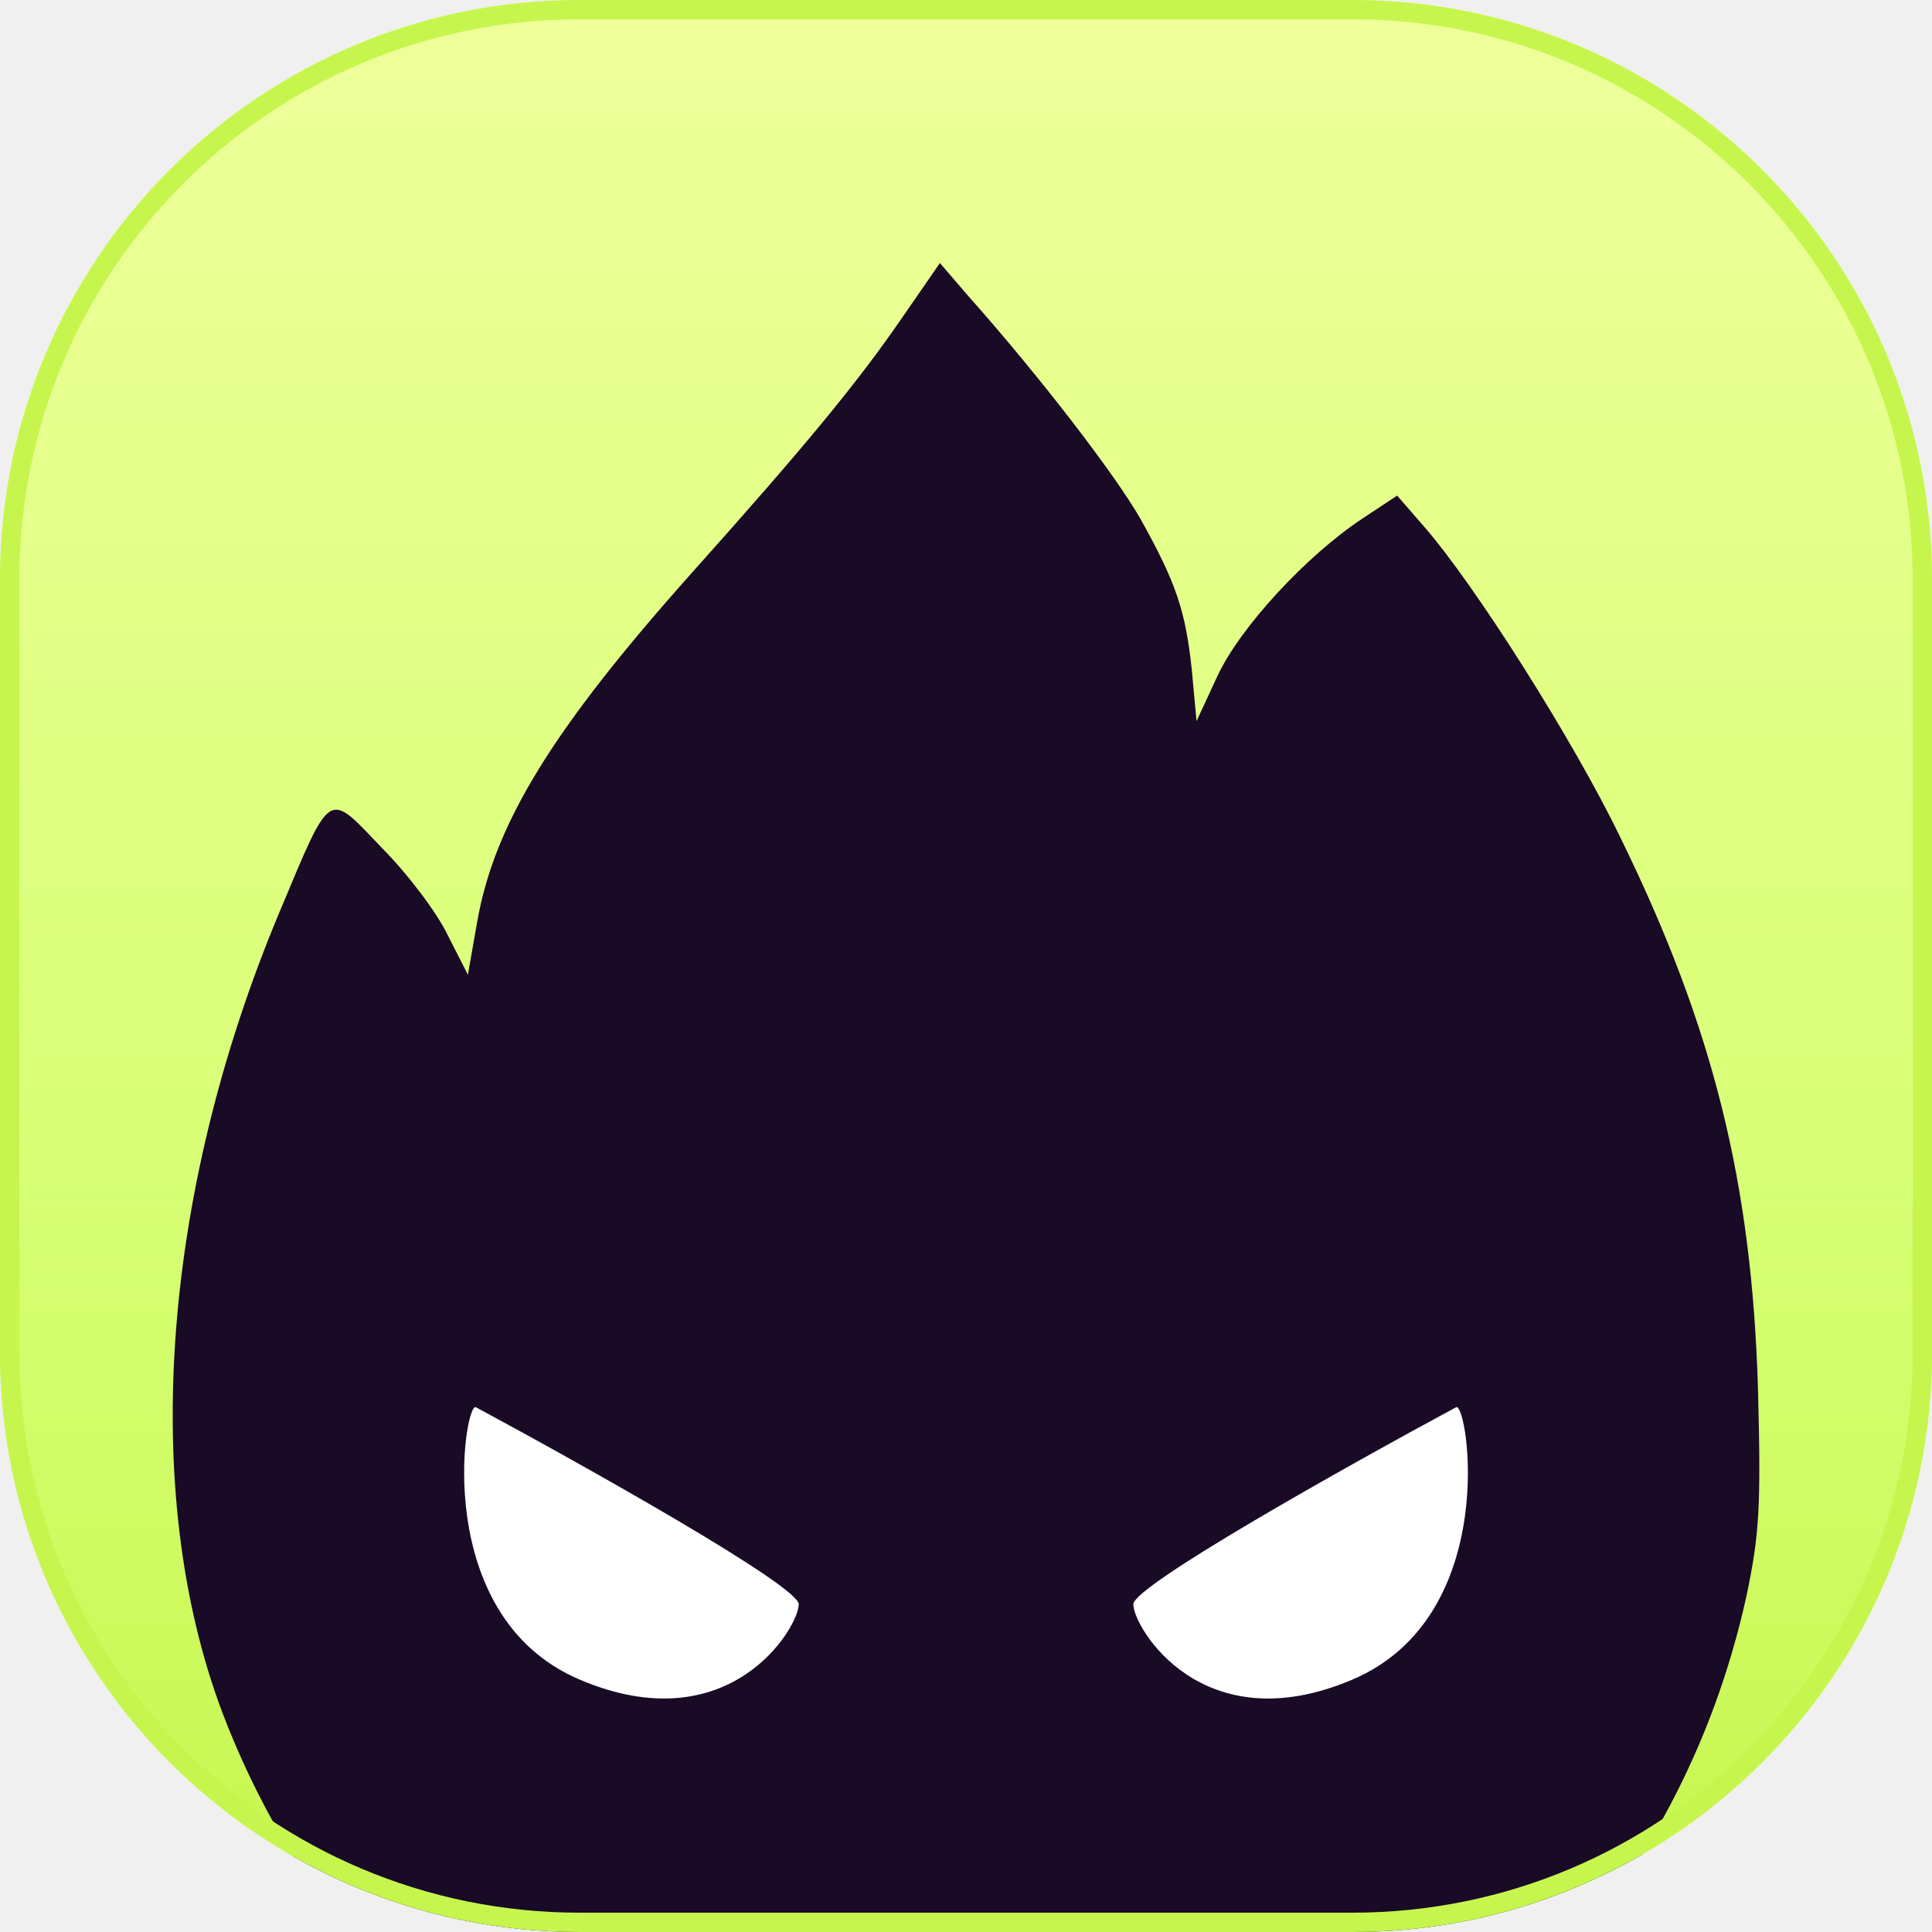
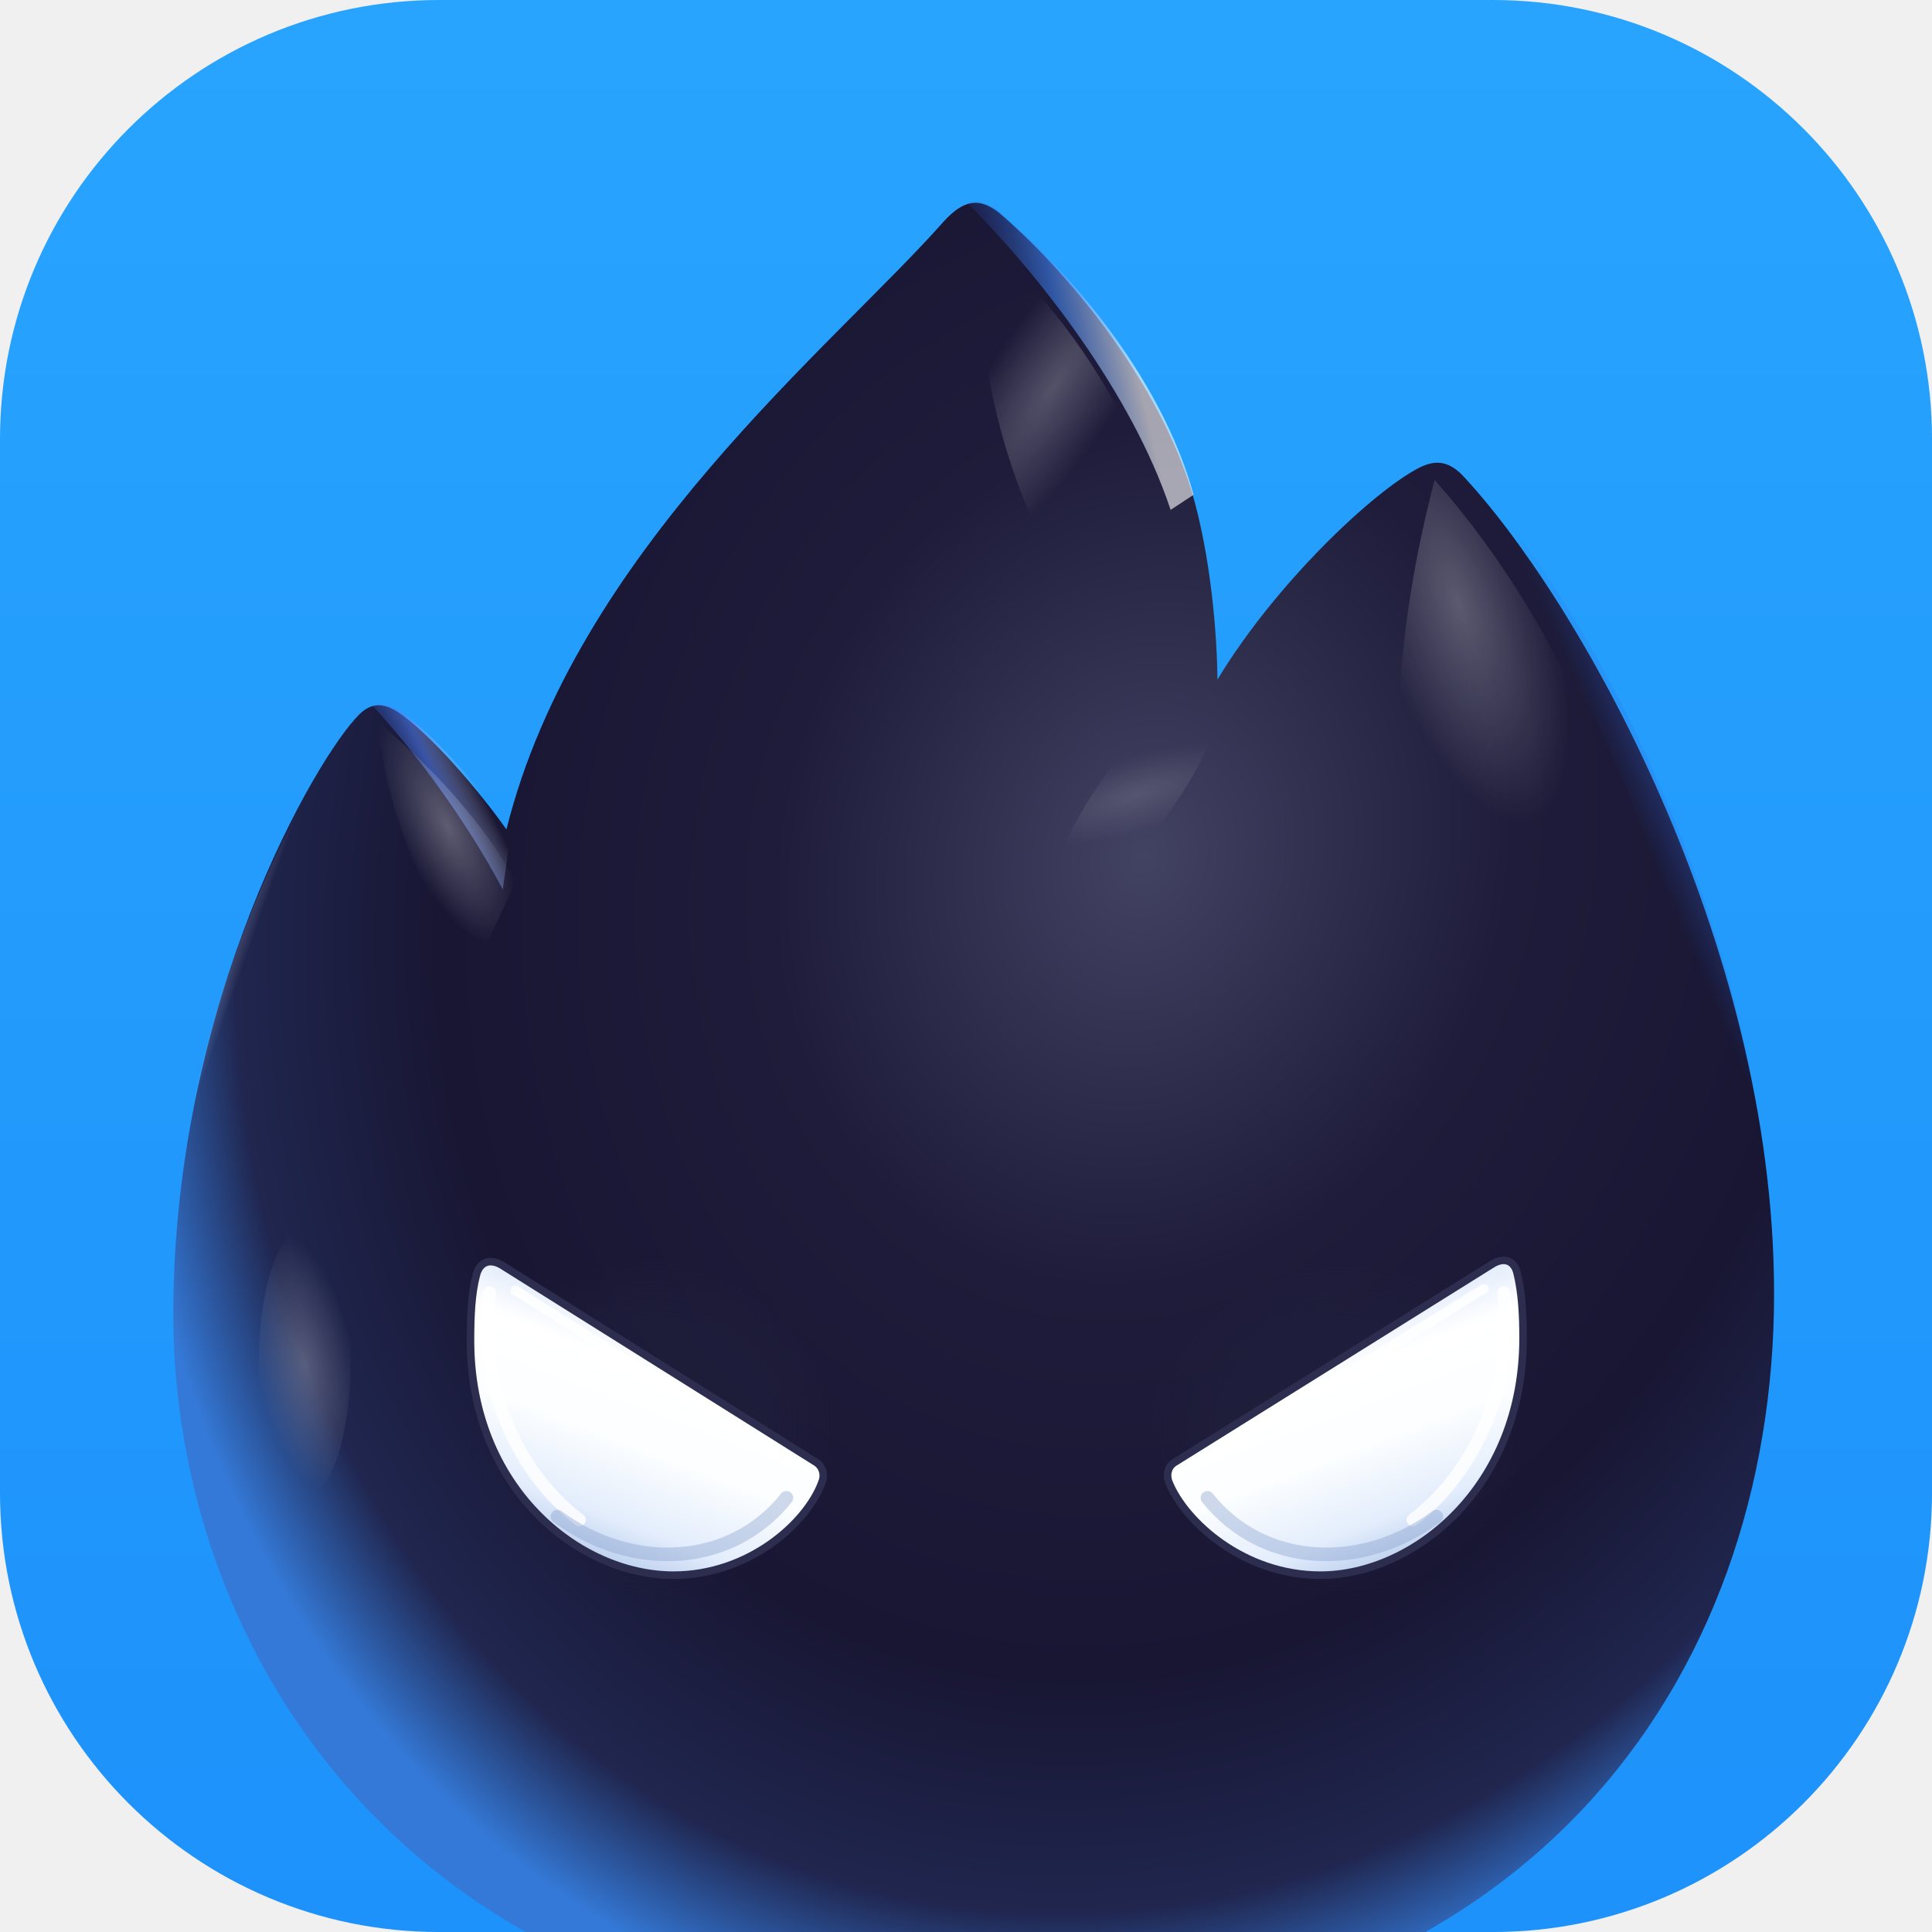
- <svg xmlns="http://www.w3.org/2000/svg" width="100" height="100" viewBox="0 0 100 100" fill="none">
-   <g clip-path="url(#clip0_1797_252)">
-     <rect width="100" height="100" rx="30" fill="url(#paint0_linear_1797_252)" />
-     <path d="M46.556 16.644C44.343 19.835 41.807 22.945 35.809 29.651C28.565 37.771 25.586 42.659 24.701 47.708L24.218 50.455L23.171 48.395C22.608 47.223 21.078 45.203 19.75 43.87C16.932 40.922 17.174 40.76 14.477 47.183C8.238 62.048 7.192 77.843 11.74 89.235C16.973 102.363 27.478 111.21 42.008 114.765C43.377 115.088 46.556 115.29 50.259 115.29C55.532 115.25 56.78 115.128 60.322 114.159C75.697 109.917 86.967 98.122 90.388 82.65C91.072 79.419 91.153 77.964 90.992 71.865C90.67 61.241 88.698 53.202 83.868 43.345C81.493 38.417 76.341 30.257 73.684 27.227L72.316 25.652L70.545 26.823C67.607 28.762 64.186 32.479 63.018 34.983L61.932 37.326L61.69 34.701C61.368 31.631 60.885 30.176 59.034 26.864C57.746 24.602 53.841 19.512 50.179 15.392L48.649 13.614L46.556 16.644ZM32.992 77.964C37.299 80.469 40.8 82.61 40.8 82.772C40.8 82.933 40.277 83.781 39.633 84.67C38.224 86.65 36.252 87.619 33.676 87.619C30.094 87.579 27.397 85.72 25.425 81.802C24.218 79.419 23.855 73.481 24.942 73.481C25.103 73.481 28.726 75.5 32.992 77.964ZM75.737 76.066C76.14 83.943 69.257 89.881 63.139 86.973C61.851 86.367 59.315 83.579 59.315 82.772C59.315 82.368 74.771 73.481 75.214 73.602C75.456 73.683 75.657 74.773 75.737 76.066Z" fill="#190A26" />
-     <path d="M41.342 83.037C41.342 82.077 30.202 75.838 24.632 72.838C24.035 72.516 22.245 83.637 30.003 86.936C37.761 90.236 41.342 84.237 41.342 83.037Z" fill="white" />
-     <path d="M58.66 83.037C58.66 82.077 69.8 75.838 75.37 72.838C75.967 72.516 77.757 83.637 69.999 86.936C62.241 90.236 58.66 84.237 58.66 83.037Z" fill="white" />
+ <svg xmlns="http://www.w3.org/2000/svg" width="80" height="80" fill="none" viewBox="0 0 80 80">
+   <defs id="paint_resources">
+     <linearGradient id="paint0_linear_4032_8319" x1="44" x2="44" y2="88" gradientUnits="userSpaceOnUse">
+       <stop stop-color="#28A4FE" offset="0" />
+       <stop stop-color="#1D92FB" offset="1" />
+     </linearGradient>
+     <radialGradient id="paint1_radial_4032_8319" cx="0" cy="0" r="1" gradientTransform="translate(44 69.19) rotate(90) scale(4.219 24.61)" gradientUnits="userSpaceOnUse">
+       <stop stop-color="#041A52" offset="0" />
+       <stop stop-color="#054191" stop-opacity=".74" offset=".526" />
+       <stop stop-color="#1B8AF7" stop-opacity="0" offset="1" />
+     </radialGradient>
+     <radialGradient id="paint2_radial_4032_8319" cx="0" cy="0" r="1" gradientTransform="translate(49.94 31.61) rotate(107.5) scale(40.22 33.03)" gradientUnits="userSpaceOnUse">
+       <stop stop-color="#424262" offset="0" />
+       <stop stop-color="#1E1C3A" offset=".362" />
+       <stop stop-color="#181633" offset=".69" />
+       <stop stop-color="#20264F" offset=".888" />
+       <stop stop-color="#3479D7" offset="1" />
+     </radialGradient>
+     <linearGradient id="paint3_linear_4032_8319" x1="70.75" x2="66.37" y1="29.11" y2="31" gradientUnits="userSpaceOnUse">
+       <stop stop-color="#fff" stop-opacity=".6" offset="0" />
+       <stop stop-color="#4193FF" stop-opacity=".55" offset=".443" />
+       <stop stop-color="#2458D3" stop-opacity="0" offset="1" />
+     </linearGradient>
+     <linearGradient id="paint4_linear_4032_8319" x1="48.35" x2="43.78" y1="10.03" y2="11.11" gradientUnits="userSpaceOnUse">
+       <stop stop-color="#fff" stop-opacity=".6" offset="0" />
+       <stop stop-color="#418BFF" stop-opacity=".55" offset=".443" />
+       <stop stop-color="#2454D0" stop-opacity="0" offset="1" />
+     </linearGradient>
+     <linearGradient id="paint5_linear_4032_8319" x1="37.71" x2="34.75" y1="14.24" y2="11.76" gradientUnits="userSpaceOnUse">
+       <stop stop-color="#fff" stop-opacity="0" offset="0" />
+       <stop stop-color="#96B0FF" stop-opacity=".6" offset=".484" />
+       <stop stop-color="#2873E7" stop-opacity="0" offset="1" />
+     </linearGradient>
+     <linearGradient id="paint6_linear_4032_8319" x1="26.56" x2="24.22" y1="26.69" y2="27.84" gradientUnits="userSpaceOnUse">
+       <stop stop-color="#fff" stop-opacity="0" offset="0" />
+       <stop stop-color="#5485FF" stop-opacity=".55" offset=".443" />
+       <stop stop-color="#2657CE" stop-opacity="0" offset="1" />
+     </linearGradient>
+     <linearGradient id="paint7_linear_4032_8319" x1="21.41" x2="18.32" y1="31.65" y2="30.55" gradientUnits="userSpaceOnUse">
+       <stop stop-color="#fff" stop-opacity="0" offset="0" />
+       <stop stop-color="#73A0FF" stop-opacity=".55" offset=".443" />
+       <stop stop-color="#2763D5" stop-opacity="0" offset="1" />
+     </linearGradient>
+     <radialGradient id="paint8_radial_4032_8319" cx="0" cy="0" r="1" gradientTransform="translate(22.13 48.47) rotate(78.55) scale(4.316 1.655)" gradientUnits="userSpaceOnUse">
+       <stop stop-color="#fff" stop-opacity=".35" offset="0" />
+       <stop stop-color="#fff" stop-opacity="0" offset="1" />
+     </radialGradient>
+     <radialGradient id="paint9_radial_4032_8319" cx="0" cy="0" r="1" gradientTransform="translate(49.7 29.65) rotate(127.4) scale(4.249 1.227)" gradientUnits="userSpaceOnUse">
+       <stop stop-color="#fff" stop-opacity=".25" offset="0" />
+       <stop stop-color="#fff" stop-opacity="0" offset="1" />
+     </radialGradient>
+     <radialGradient id="paint10_radial_4032_8319" cx="0" cy="0" r="1" gradientTransform="translate(46.93 16.15) rotate(123.7) scale(7.251 2.158)" gradientUnits="userSpaceOnUse">
+       <stop stop-color="#fff" stop-opacity=".4" offset="0" />
+       <stop stop-color="#fff" stop-opacity="0" offset="1" />
+     </radialGradient>
+     <radialGradient id="paint11_radial_4032_8319" cx="0" cy="0" r="1" gradientTransform="translate(60.33 23.33) rotate(71.12) scale(7.593 2.884)" gradientUnits="userSpaceOnUse">
+       <stop stop-color="#fff" stop-opacity=".45" offset="0" />
+       <stop stop-color="#fff" stop-opacity="0" offset="1" />
+     </radialGradient>
+     <radialGradient id="paint12_radial_4032_8319" cx="0" cy="0" r="1" gradientTransform="translate(26.85 30.7) rotate(65.15) scale(4.223 1.606)" gradientUnits="userSpaceOnUse">
+       <stop stop-color="#fff" stop-opacity=".5" offset="0" />
+       <stop stop-color="#fff" stop-opacity="0" offset="1" />
+     </radialGradient>
+     <radialGradient id="paint13_radial_4032_8319" cx="0" cy="0" r="1" gradientTransform="translate(33.59 50.6) rotate(90) scale(5.625 6.25)" gradientUnits="userSpaceOnUse">
+       <stop stop-color="#201F3D" offset="0" />
+       <stop stop-color="#201F3D" offset=".656" />
+       <stop stop-color="#201F3D" stop-opacity="0" offset="1" />
+     </radialGradient>
+     <radialGradient id="paint14_radial_4032_8319" cx="0" cy="0" r="1" gradientTransform="translate(56.34 50.6) rotate(90) scale(5.625 6.25)" gradientUnits="userSpaceOnUse">
+       <stop stop-color="#201F3D" offset="0" />
+       <stop stop-color="#201F3D" offset=".656" />
+       <stop stop-color="#201F3D" stop-opacity="0" offset="1" />
+     </radialGradient>
+     <g id="pearl_eye_gradients">
+       <linearGradient id="pearl-left-eye" x1="33.43" y1="46.43" x2="30.26" y2="54.74" gradientUnits="userSpaceOnUse">
+         <stop offset="0%" stop-color="#D8E5FA" />
+         <stop offset="24%" stop-color="#FFFFFF" />
+         <stop offset="52%" stop-color="#FCFEFF" />
+         <stop offset="80%" stop-color="#E3EDFC" />
+         <stop offset="100%" stop-color="#B5CAEB" />
+       </linearGradient>
+       <linearGradient id="pearl-right-eye" x1="56.83" y1="46.43" x2="60" y2="54.74" gradientUnits="userSpaceOnUse">
+         <stop offset="0%" stop-color="#D8E5FA" />
+         <stop offset="24%" stop-color="#FFFFFF" />
+         <stop offset="52%" stop-color="#FCFEFF" />
+         <stop offset="80%" stop-color="#E3EDFC" />
+         <stop offset="100%" stop-color="#B5CAEB" />
+       </linearGradient>
+     </g>
+   </defs>
+   <path transform="scale(.9091)" d="M 20 0 L 68 0 C 79.046 0 88 8.954 88 20 L 88 68 C 88 79.046 79.046 88 68 88 L 20 88 C 8.954 88 0 79.046 0 68 L 0 20 C 0 8.954 8.954 0 20 0 Z" fill="url(#paint0_linear_4032_8319)" id="background" />
+   <ellipse transform="scale(.9091)" cx="44" cy="69.19" rx="24.61" ry="4.219" fill="url(#paint1_radial_4032_8319)" id="ground_shadow" />
+   <g id="creature" transform="matrix(1.375728 0 0 1.375728 -15.06177 -4.200535)">
+     <path transform="scale(.9091)" d="m44.26 70.85c-18.76 0-26.48-12.89-26.48-23.97 0-10.4 4.77-18.49 6.15-19.86 0.39-0.39 0.78-0.4 1.25-0.11 1.1 0.71 2.78 2.7 3.63 3.91 2.3-9.21 10.81-15.98 14.48-20.13 0.64-0.7 1.16-0.82 1.84-0.28 2.64 2.28 5.32 5.83 6.36 9.19 0.64 2.14 0.85 4.77 0.86 6.26 1.93-3.2 5.19-6.26 6.69-7.02 0.54-0.27 0.94-0.2 1.37 0.2 3.81 4.01 10.37 15.47 10.37 27.15 0 12.65-8.08 24.66-26.52 24.66z" fill="url(#paint2_radial_4032_8319)" />
+     <path transform="scale(.9091)" d="m59.7 18.72c0.31-0.11 0.64 0.05 0.89 0.3 4.59 4.85 10.16 16.25 10.16 26.88l-1.18 0.29c0-11.57-6.19-23.02-9.87-27.47z" fill="url(#paint3_linear_4032_8319)" />
+     <path transform="scale(.9091)" d="m44.06 10.07c0.33-0.12 0.73 0.03 1.04 0.28 3.25 2.79 5.61 6.27 6.46 9.39l-0.76 0.5c-1.29-3.89-4.42-7.86-6.74-10.17z" fill="url(#paint4_linear_4032_8319)" />
+     <path transform="scale(.9091)" d="m43.69 10.25 0.52 0.33c-4.24 5.77-12.85 12.19-14.96 20.63l-0.5-0.47c1.87-8.85 10.75-15.85 14.94-20.49z" fill="url(#paint5_linear_4032_8319)" />
+     <path transform="scale(.9091)" d="m24.39 26.74c0.3-0.12 0.68 0.01 0.99 0.22 1.36 1.02 2.81 2.79 3.57 3.99l-0.26 1.86c-1.19-2.26-2.91-4.57-4.3-6.07z" fill="url(#paint6_linear_4032_8319)" />
+     <path transform="scale(.9091)" d="m24.05 26.98 0.46 0.27c-2.97 5.04-5.91 12.18-5.91 19.63h-0.85c-0.14-9.03 4.05-17.37 6.3-19.9z" fill="url(#paint7_linear_4032_8319)" />
+     <ellipse transform="scale(.9091)" cx="22.13" cy="48.47" rx="1.523" ry="4.453" fill="url(#paint8_radial_4032_8319)" opacity=".7" />
+     <ellipse transform="matrix(.7336 .5369 -.5369 .7336 24.63 -21.48)" cx="49.7" cy="29.65" rx="1.216" ry="4.322" fill="url(#paint9_radial_4032_8319)" opacity=".5" />
+     <path transform="scale(.9091)" d="m44.47 11.15c2.93 2.54 5.11 6 6.04 9.31l-3.09 2.38c-2.25-3.64-3.13-7.94-2.95-11.69z" fill="url(#paint10_radial_4032_8319)" opacity=".6" />
+     <path transform="scale(.9091)" d="m59.54 19.25c4.48 5.02 7.28 12.26 7.89 18.49l-7.49-0.86c-2.36-5.97-1.79-12.3-0.4-17.63z" fill="url(#paint11_radial_4032_8319)" opacity=".6" />
+     <path transform="scale(.9091)" d="m24.55 27.27c1.67 1.33 3.58 3.41 4.57 5.29l-1.36 2.88c-1.87-2.52-3-5.6-3.21-8.17z" fill="url(#paint12_radial_4032_8319)" opacity=".6" />
+     <g id="eyes">
+       <circle transform="scale(.9091)" cx="33.59" cy="50.6" r="6.25" fill="url(#paint13_radial_4032_8319)" fill-opacity=".5" />
+       <circle transform="scale(.9091)" cx="56.34" cy="50.6" r="6.25" fill="url(#paint14_radial_4032_8319)" fill-opacity=".5" />
+       <path transform="scale(.9091)" d="m39.09 51.79-10.44-6.55c-0.4-0.23-0.72-0.09-0.83 0.31-0.17 0.63-0.2 1.39-0.2 2.2 0 4.86 3.57 7.76 6.72 7.76 2.5 0 4.41-1.72 4.91-3.06 0.11-0.26 0.03-0.52-0.16-0.66z" fill="url(#pearl-left-eye)" stroke="#2D2D4F" stroke-width=".25" id="left_eye" />
+       <path transform="scale(.9091)" d="m50.91 51.79 10.54-6.58c0.39-0.24 0.72-0.12 0.82 0.29 0.16 0.65 0.2 1.38 0.2 2.16 0 4.94-3.62 7.85-6.71 7.85-2.55 0-4.48-1.77-5.01-3.06-0.11-0.27-0.03-0.53 0.16-0.66z" fill="url(#pearl-right-eye)" stroke="#2D2D4F" stroke-width=".25" id="right_eye" />
+       <g transform="scale(.9091)" fill="none" stroke-linecap="round" id="eye_highlights">
+         <path d="M29.10 46.08 L38.34 51.88" stroke="#FFFFFF" stroke-width="0.32" opacity="0.85" />
+         <path d="M61.17 46.03 L51.70 51.90" stroke="#FFFFFF" stroke-width="0.32" opacity="0.85" />
+         <path d="M28.25 46.15 C27.85 49.15 29.14 52.10 31.23 53.68" stroke="#FFFFFF" stroke-width="0.42" opacity="0.8" />
+         <path d="M61.83 46.15 C62.20 49.15 60.91 52.10 58.82 53.68" stroke="#FFFFFF" stroke-width="0.42" opacity="0.8" />
+         <path d="M30.50 53.57 C32.95 55.39 36.24 55.26 38.08 52.95" stroke="#829CCA" stroke-width="0.45" opacity="0.38" />
+         <path d="M59.60 53.57 C57.15 55.39 53.86 55.26 52.02 52.95" stroke="#829CCA" stroke-width="0.45" opacity="0.38" />
+       </g>
+     </g>
  </g>
-   <rect x="0.5" y="0.5" width="99" height="99" rx="29.5" stroke="#C6F64D" />
-   <defs>
-     <linearGradient id="paint0_linear_1797_252" x1="50" y1="0" x2="50" y2="100" gradientUnits="userSpaceOnUse">
-       <stop stop-color="#EFFF9B" />
-       <stop offset="0.6" stop-color="#D8FF76" />
-       <stop offset="1" stop-color="#C6F64D" />
-     </linearGradient>
-     <clipPath id="clip0_1797_252">
-       <rect width="100" height="100" rx="30" fill="white" />
-     </clipPath>
-   </defs>
</svg>
